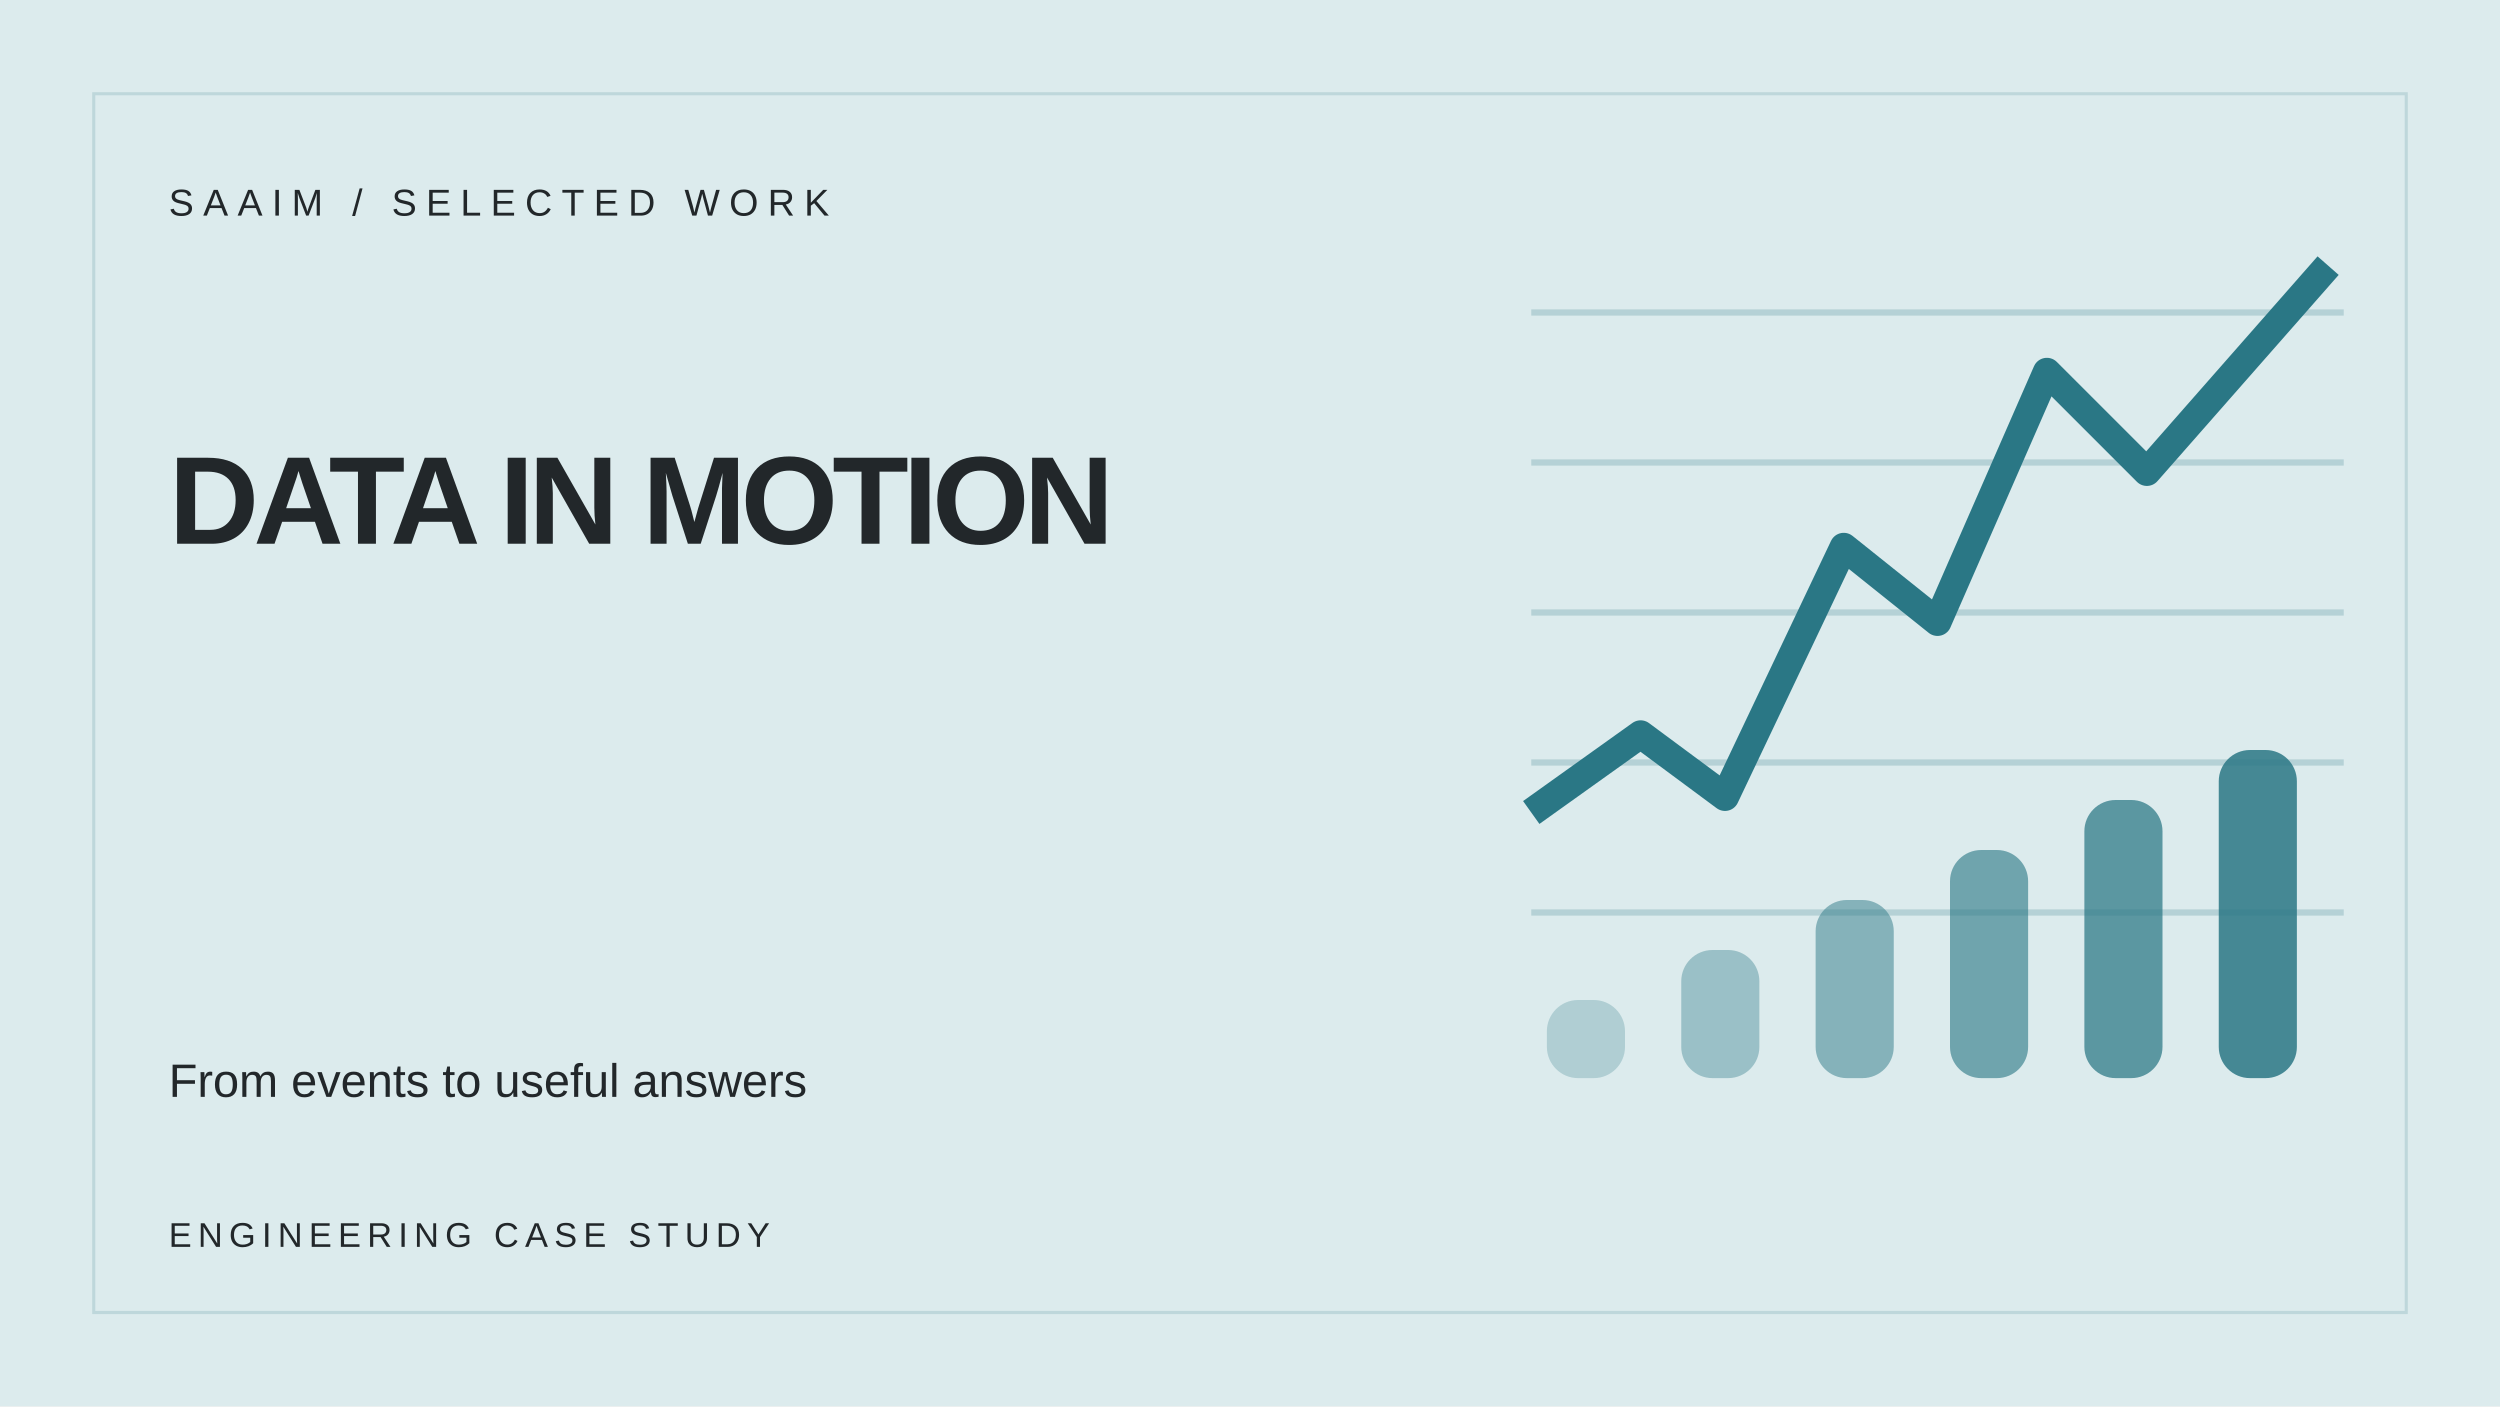
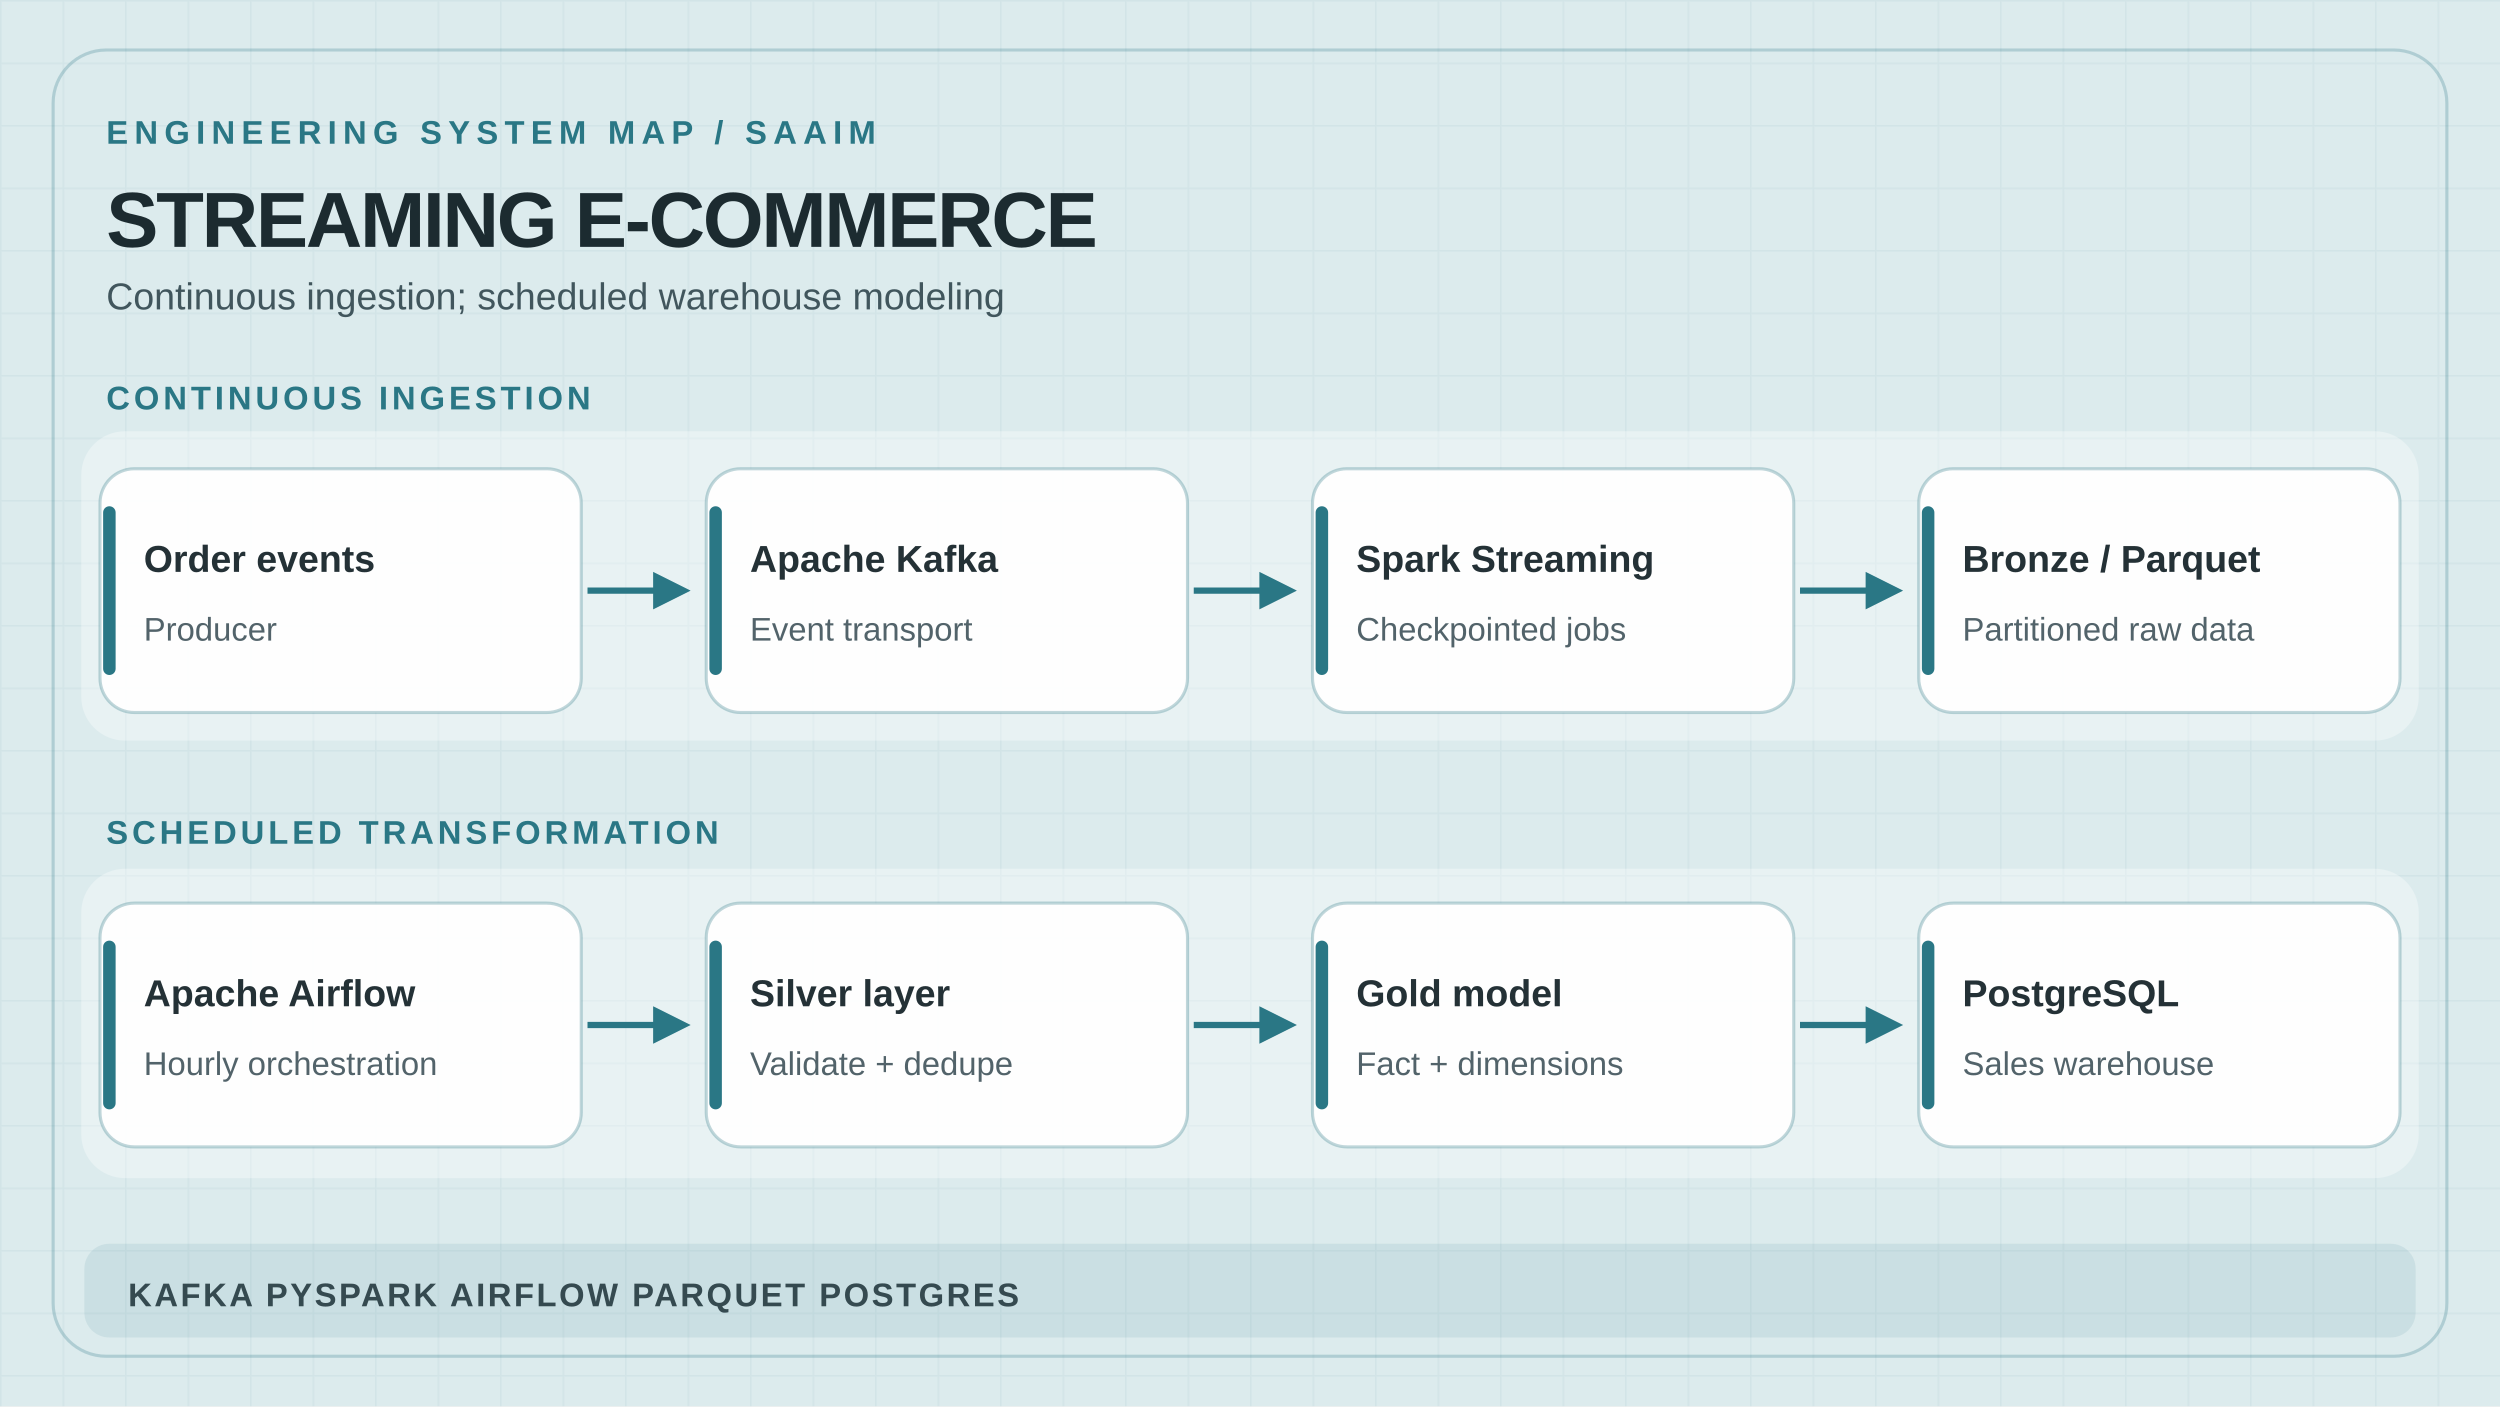
- <svg xmlns="http://www.w3.org/2000/svg" width="800" height="450" viewBox="0 0 800 450">
+ <svg xmlns="http://www.w3.org/2000/svg" width="800" height="450" viewBox="0 0 800 450" role="img" aria-labelledby="title desc">
+   <defs>
+     <marker id="arrow" markerWidth="6" markerHeight="6" refX="4.5" refY="3" orient="auto">
+       <path d="M0 0 L6 3 L0 6 Z" fill="#2a7785" />
+     </marker>
+     <pattern id="grid" width="20" height="20" patternUnits="userSpaceOnUse">
+       <path d="M20 0H0V20" fill="none" stroke="#2a7785" stroke-opacity=".055" />
+     </pattern>
+   </defs>
  <rect width="800" height="450" fill="#dcebed" />
-   <path d="M30 30h740v390H30z" stroke="#2a7785" stroke-opacity=".17" fill="none" />
-   <g font-family="Arial, Helvetica, sans-serif">
-     <text x="54" y="69" font-size="12" letter-spacing="3" fill="#22272a">SAAIM / SELECTED WORK</text>
-     <text x="54" y="174" font-size="40" font-weight="800" letter-spacing="-1.8" fill="#22272a">DATA IN MOTION</text>
-     <text x="54" y="351" font-size="15" fill="#22272a">From events to useful answers</text>
-     <g stroke="#2a7785" stroke-width="2" opacity=".22">
-       <path d="M490 100h260" />
-       <path d="M490 148h260" />
-       <path d="M490 196h260" />
-       <path d="M490 244h260" />
-       <path d="M490 292h260" />
+   <rect width="800" height="450" fill="url(#grid)" />
+   <rect x="17" y="16" width="766" height="418" rx="17" fill="none" stroke="#2a7785" stroke-opacity=".25" />
+   <text x="34" y="46" fill="#2a7785" font-family="Arial,Helvetica,sans-serif" font-size="10.5" font-weight="700" letter-spacing="2">ENGINEERING SYSTEM MAP / SAAIM</text>
+   <text x="34" y="79" fill="#1c2b30" font-family="Arial,Helvetica,sans-serif" font-size="25" font-weight="800" letter-spacing="-.7">STREAMING E-COMMERCE</text>
+   <text x="34" y="99" fill="#41565d" font-family="Arial,Helvetica,sans-serif" font-size="12">Continuous ingestion; scheduled warehouse modeling</text>
+   <g font-family="Arial,Helvetica,sans-serif">
+     <text x="34" y="131" fill="#2a7785" font-size="10.5" font-weight="700" letter-spacing="1.25">CONTINUOUS INGESTION</text>
+     <rect x="26" y="138" width="748" height="99" rx="14" fill="#ffffff" fill-opacity=".33" />
+     <g>
+       <rect x="32" y="150" width="154" height="78" rx="11" fill="#ffffff" fill-opacity=".94" stroke="#2a7785" stroke-opacity=".29" />
+       <rect x="33" y="162" width="4" height="54" rx="2" fill="#2a7785" />
+       <text x="46" y="183" font-size="12" font-weight="700" fill="#243136">Order events</text>
+       <text x="46" y="205" font-size="10.5" fill="#52636a">Producer</text>
    </g>
-     <path d="M490 260 525 235 552 255 590 175 620 199 655 119 687 151 745 85" stroke="#2a7785" stroke-width="9" fill="none" stroke-linejoin="round" />
-     <rect x="495" y="320" width="25" height="25" rx="10" fill="#2a7785" opacity="0.25" />
-     <rect x="538" y="304" width="25" height="41" rx="10" fill="#2a7785" opacity="0.37" />
-     <rect x="581" y="288" width="25" height="57" rx="10" fill="#2a7785" opacity="0.49" />
-     <rect x="624" y="272" width="25" height="73" rx="10" fill="#2a7785" opacity="0.61" />
-     <rect x="667" y="256" width="25" height="89" rx="10" fill="#2a7785" opacity="0.73" />
-     <rect x="710" y="240" width="25" height="105" rx="10" fill="#2a7785" opacity="0.85" />
-     <text x="54" y="399" font-size="11" letter-spacing="2" fill="#22272a">ENGINEERING CASE STUDY</text>
+     <g>
+       <rect x="226" y="150" width="154" height="78" rx="11" fill="#ffffff" fill-opacity=".94" stroke="#2a7785" stroke-opacity=".29" />
+       <rect x="227" y="162" width="4" height="54" rx="2" fill="#2a7785" />
+       <text x="240" y="183" font-size="12" font-weight="700" fill="#243136">Apache Kafka</text>
+       <text x="240" y="205" font-size="10.5" fill="#52636a">Event transport</text>
+     </g>
+     <g>
+       <rect x="420" y="150" width="154" height="78" rx="11" fill="#ffffff" fill-opacity=".94" stroke="#2a7785" stroke-opacity=".29" />
+       <rect x="421" y="162" width="4" height="54" rx="2" fill="#2a7785" />
+       <text x="434" y="183" font-size="12" font-weight="700" fill="#243136">Spark Streaming</text>
+       <text x="434" y="205" font-size="10.5" fill="#52636a">Checkpointed jobs</text>
+     </g>
+     <g>
+       <rect x="614" y="150" width="154" height="78" rx="11" fill="#ffffff" fill-opacity=".94" stroke="#2a7785" stroke-opacity=".29" />
+       <rect x="615" y="162" width="4" height="54" rx="2" fill="#2a7785" />
+       <text x="628" y="183" font-size="12" font-weight="700" fill="#243136">Bronze / Parquet</text>
+       <text x="628" y="205" font-size="10.5" fill="#52636a">Partitioned raw data</text>
+     </g>
+     <path d="M188 189 H218" stroke="#2a7785" stroke-width="2" fill="none" marker-end="url(#arrow)" />
+     <path d="M382 189 H412" stroke="#2a7785" stroke-width="2" fill="none" marker-end="url(#arrow)" />
+     <path d="M576 189 H606" stroke="#2a7785" stroke-width="2" fill="none" marker-end="url(#arrow)" />
+     <text x="34" y="270" fill="#2a7785" font-size="10.5" font-weight="700" letter-spacing="1.25">SCHEDULED TRANSFORMATION</text>
+     <rect x="26" y="278" width="748" height="99" rx="14" fill="#ffffff" fill-opacity=".33" />
+     <g>
+       <rect x="32" y="289" width="154" height="78" rx="11" fill="#ffffff" fill-opacity=".94" stroke="#2a7785" stroke-opacity=".29" />
+       <rect x="33" y="301" width="4" height="54" rx="2" fill="#2a7785" />
+       <text x="46" y="322" font-size="12" font-weight="700" fill="#243136">Apache Airflow</text>
+       <text x="46" y="344" font-size="10.5" fill="#52636a">Hourly orchestration</text>
+     </g>
+     <g>
+       <rect x="226" y="289" width="154" height="78" rx="11" fill="#ffffff" fill-opacity=".94" stroke="#2a7785" stroke-opacity=".29" />
+       <rect x="227" y="301" width="4" height="54" rx="2" fill="#2a7785" />
+       <text x="240" y="322" font-size="12" font-weight="700" fill="#243136">Silver layer</text>
+       <text x="240" y="344" font-size="10.5" fill="#52636a">Validate + dedupe</text>
+     </g>
+     <g>
+       <rect x="420" y="289" width="154" height="78" rx="11" fill="#ffffff" fill-opacity=".94" stroke="#2a7785" stroke-opacity=".29" />
+       <rect x="421" y="301" width="4" height="54" rx="2" fill="#2a7785" />
+       <text x="434" y="322" font-size="12" font-weight="700" fill="#243136">Gold model</text>
+       <text x="434" y="344" font-size="10.5" fill="#52636a">Fact + dimensions</text>
+     </g>
+     <g>
+       <rect x="614" y="289" width="154" height="78" rx="11" fill="#ffffff" fill-opacity=".94" stroke="#2a7785" stroke-opacity=".29" />
+       <rect x="615" y="301" width="4" height="54" rx="2" fill="#2a7785" />
+       <text x="628" y="322" font-size="12" font-weight="700" fill="#243136">PostgreSQL</text>
+       <text x="628" y="344" font-size="10.5" fill="#52636a">Sales warehouse</text>
+     </g>
+     <path d="M188 328 H218" stroke="#2a7785" stroke-width="2" fill="none" marker-end="url(#arrow)" />
+     <path d="M382 328 H412" stroke="#2a7785" stroke-width="2" fill="none" marker-end="url(#arrow)" />
+     <path d="M576 328 H606" stroke="#2a7785" stroke-width="2" fill="none" marker-end="url(#arrow)" />
+     <rect x="27" y="398" width="746" height="30" rx="8" fill="#2a7785" fill-opacity=".10" />
+     <text x="41" y="418" font-size="10.5" font-weight="700" letter-spacing=".8" fill="#354a50">KAFKA   PYSPARK   AIRFLOW   PARQUET   POSTGRES</text>
  </g>
</svg>
